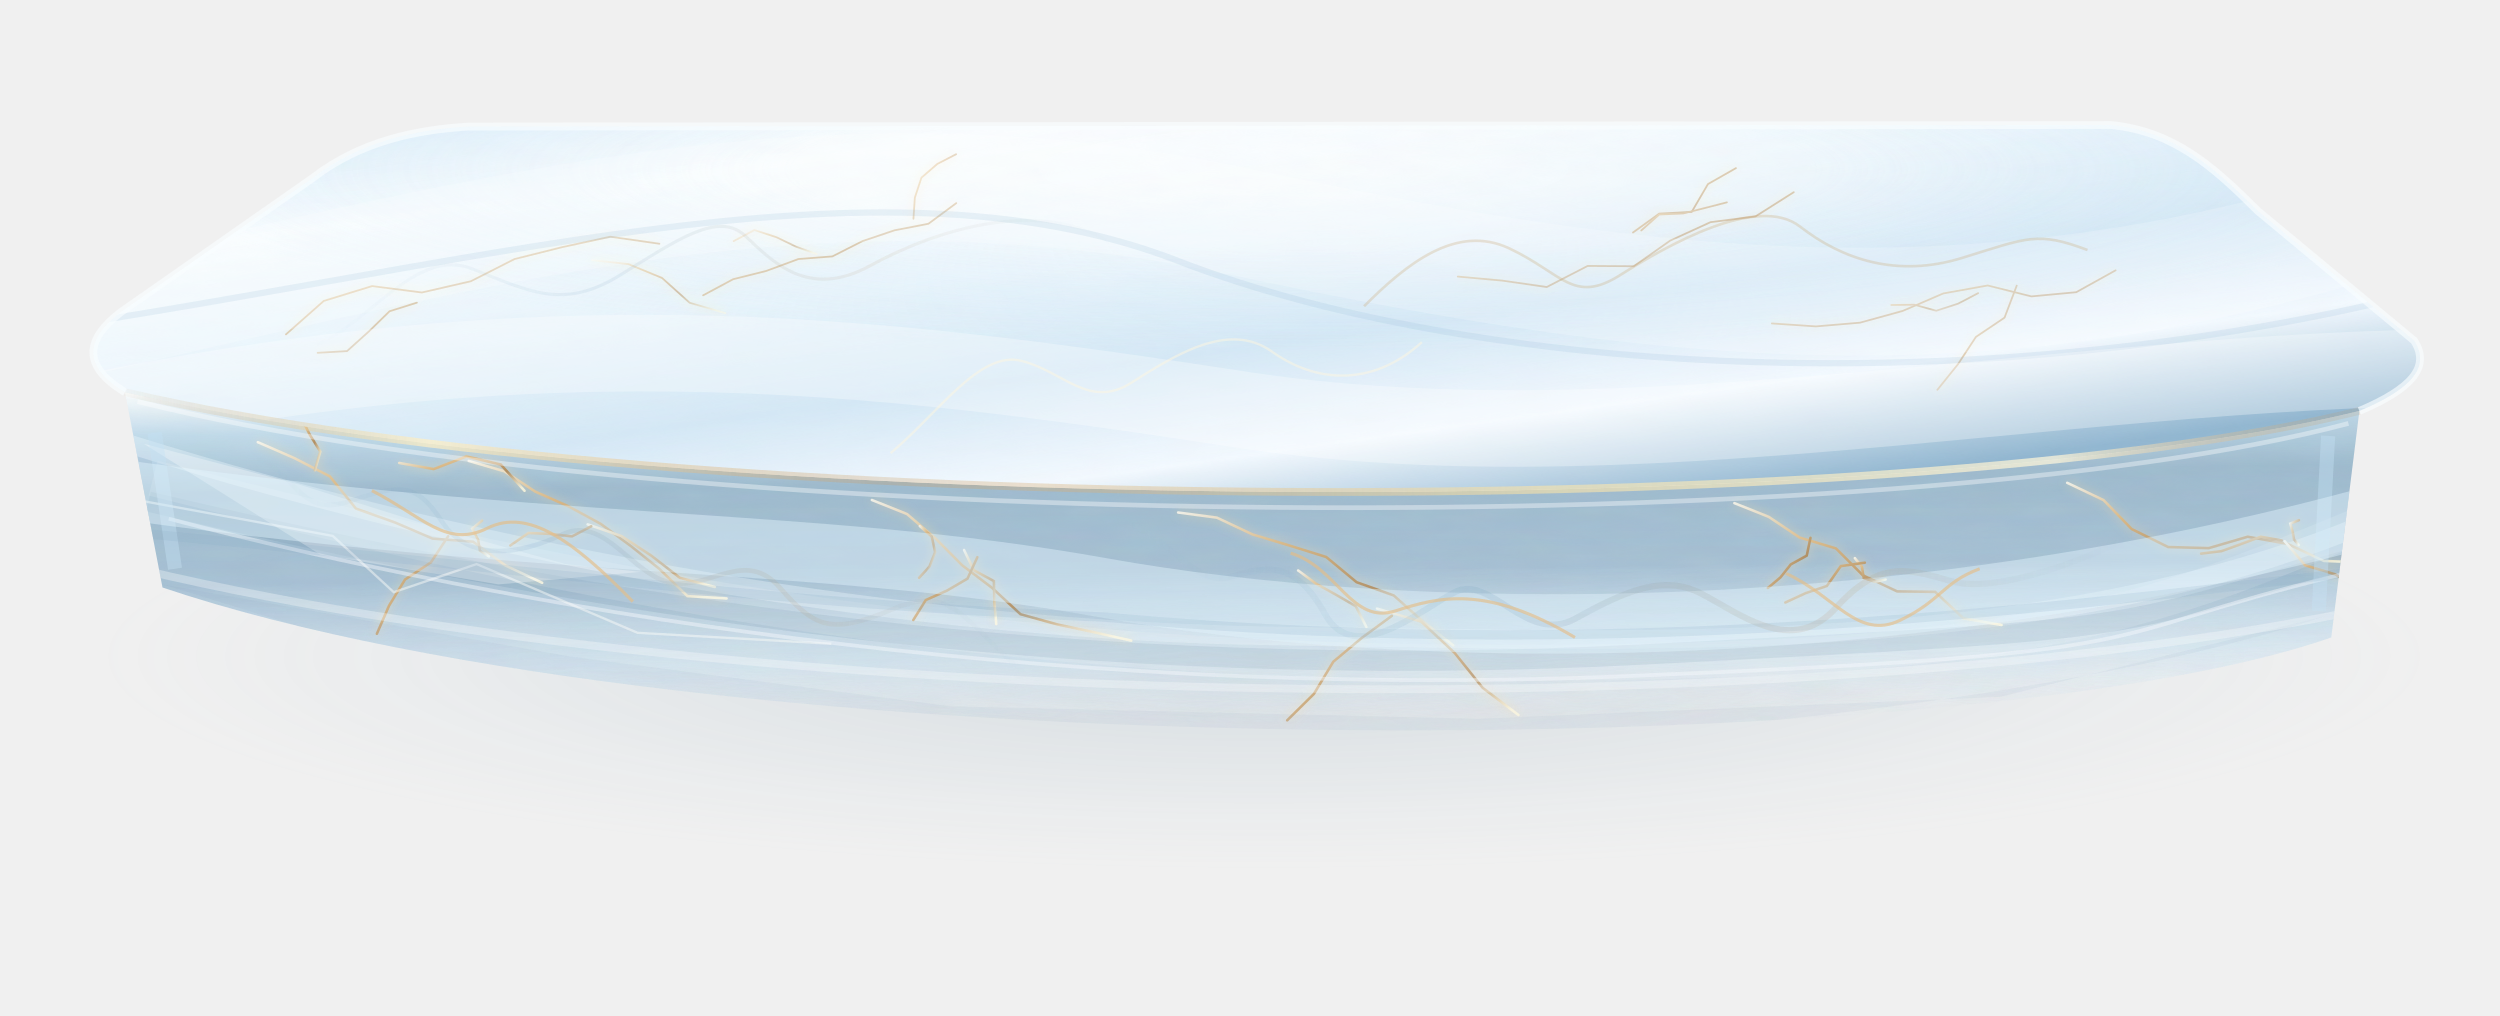
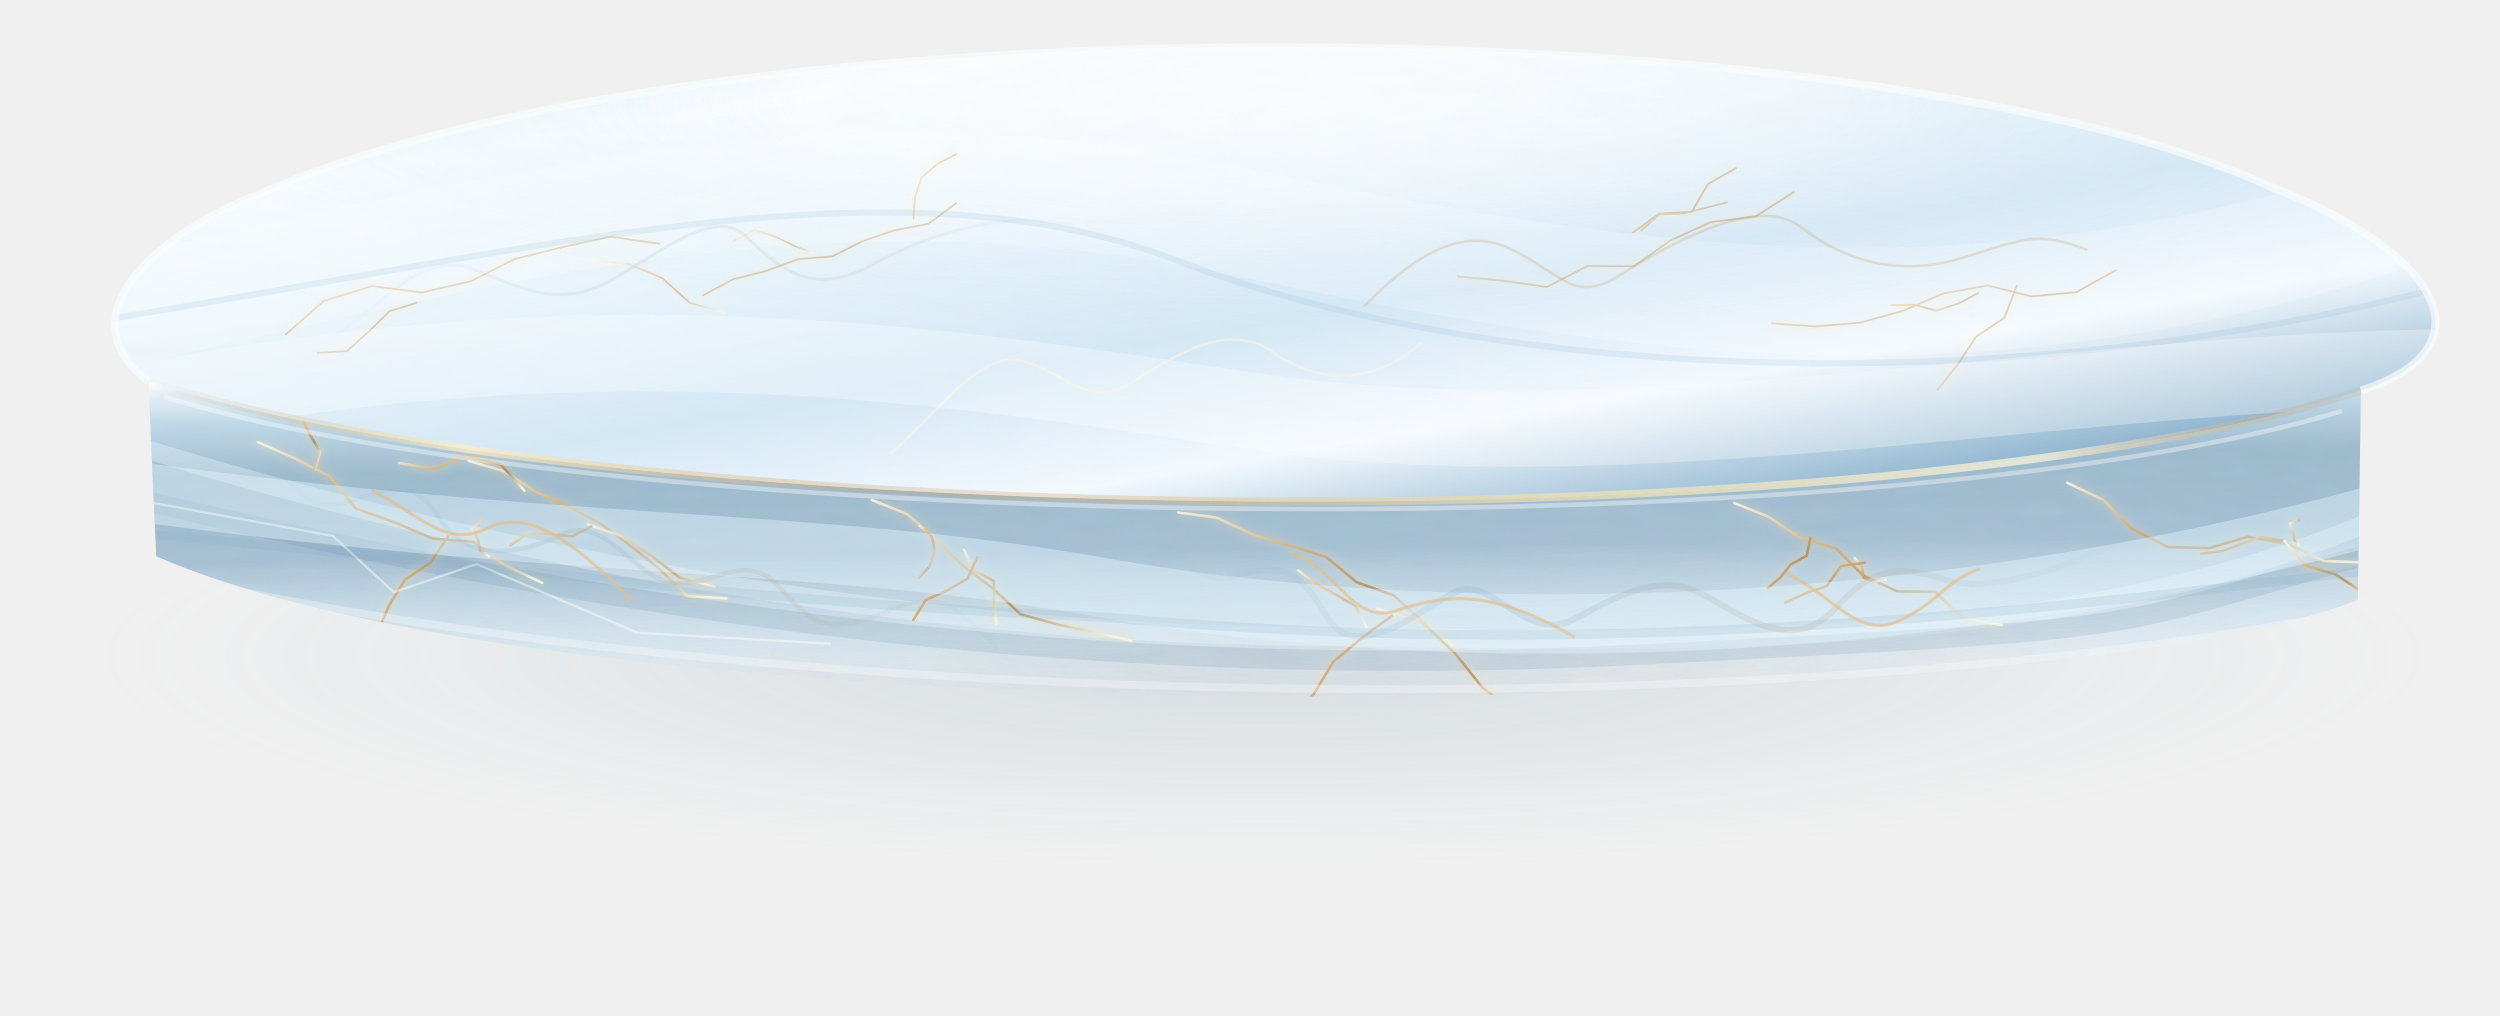
<svg xmlns="http://www.w3.org/2000/svg" viewBox="0 0 1600 650" width="1600" height="650" role="presentation" aria-hidden="true">
  <defs>
    <linearGradient id="sdStoneTop" x1=".05" y1=".04" x2=".82" y2=".91">
      <stop offset="0" stop-color="#dceefa" />
      <stop offset=".18" stop-color="#f9fdff" />
      <stop offset=".42" stop-color="#e9f5fc" />
      <stop offset=".62" stop-color="#d5e8f6" />
      <stop offset=".81" stop-color="#f4faff" />
      <stop offset="1" stop-color="#91b6d0" />
    </linearGradient>
    <radialGradient id="sdStoneLight" cx=".52" cy=".12" rx=".61" ry=".9">
      <stop offset="0" stop-color="#fff" stop-opacity=".95" />
      <stop offset=".43" stop-color="#fff" stop-opacity=".46" />
      <stop offset="1" stop-color="#c7e4f6" stop-opacity="0" />
    </radialGradient>
    <linearGradient id="sdMarbleRim" x1="0" y1="0" x2=".09" y2="1">
      <stop offset="0" stop-color="#ffffff" />
      <stop offset=".13" stop-color="#c0dae9" />
      <stop offset=".30" stop-color="#9cb9cc" />
      <stop offset=".57" stop-color="#a2bdd1" />
      <stop offset=".83" stop-color="#c8e1f0" stop-opacity=".60" />
      <stop offset="1" stop-color="#dcecf8" stop-opacity="0" />
    </linearGradient>
    <linearGradient id="sdGildedEdge" x1="0" y1="0" x2="1" y2="0">
      <stop offset="0" stop-color="#c29c66" stop-opacity=".02" />
      <stop offset=".14" stop-color="#fff0c5" stop-opacity=".83" />
      <stop offset=".34" stop-color="#cc995d" stop-opacity=".31" />
      <stop offset=".63" stop-color="#fee5a6" stop-opacity=".67" />
      <stop offset=".86" stop-color="#fff7db" stop-opacity=".84" />
      <stop offset="1" stop-color="#bf9059" stop-opacity=".15" />
    </linearGradient>
    <linearGradient id="sdFadeLower" x1="0" y1="0" x2="0" y2="1">
      <stop offset=".0" stop-color="white" />
      <stop offset=".49" stop-color="white" />
      <stop offset=".7" stop-color="white" stop-opacity=".89" />
      <stop offset="1" stop-color="white" stop-opacity="0" />
    </linearGradient>
    <linearGradient id="sdSideVein" x1="0" y1="0" x2="1" y2="0">
      <stop offset="0" stop-color="#6d9dbe" stop-opacity="0" />
      <stop offset=".36" stop-color="#6f99ba" stop-opacity=".31" />
      <stop offset=".71" stop-color="#b79569" stop-opacity=".31" />
      <stop offset="1" stop-color="#7ca9c8" stop-opacity=".02" />
    </linearGradient>
    <radialGradient id="sdUnderShadow">
      <stop offset="0" stop-color="#3a6785" stop-opacity=".15" />
      <stop offset=".65" stop-color="#5a88a4" stop-opacity=".055" />
      <stop offset="1" stop-color="#9fc3db" stop-opacity="0" />
    </radialGradient>
    <mask id="sdShelfFade">
      <rect x="0" y="0" width="1600" height="650" fill="url(#sdFadeLower)" />
    </mask>
    <clipPath id="sdMarbleFace">
-       <path d="M80 251 C430 333 1220 335 1510 263 L1492 408 C1254 491 451 493 104 376Z" />
+       <path d="M95 244 C395 341 1207 350 1511 250 L1509 384 C1316 461 385 481 100 356Z" />
    </clipPath>
    <clipPath id="sdMarbleDeck">
-       <path d="M80 251 C52 234 55 217 77 200 L200 114 C231 90 267 83 300 81 L1351 80 C1391 84 1416 106 1445 135 L1545 218 C1556 235 1543 249 1510 263 C1220 335 430 333 80 251Z" />
+       <path d="M95 244 C42 204 96 152 164 125 C458 -5 1199 4 1452 119 C1568 164 1592 224 1511 250 C1207 350 395 341 95 244Z" />
    </clipPath>
    <filter id="sdStoneMineralV16" x="-8%" y="-10%" width="116%" height="120%">
      <feTurbulence type="fractalNoise" baseFrequency=".028 .10" numOctaves="4" seed="17" stitchTiles="stitch" />
      <feColorMatrix type="matrix" values=".38 0 0 0 .33  0 .42 0 0 .42  0 0 .47 0 .49  0 0 0 .48 0" />
    </filter>
    <linearGradient id="sdMicroGoldV16" x1="0" y1="0" x2="1" y2=".9">
      <stop stop-color="#fff9eb" />
      <stop offset=".32" stop-color="#e1b679" />
      <stop offset=".69" stop-color="#ad8049" />
      <stop offset="1" stop-color="#fff9de" />
    </linearGradient>
    <filter id="sdGoldBloomV16">
      <feGaussianBlur stdDeviation="3" />
    </filter>
  </defs>
  <ellipse cx="809" cy="420" rx="754" ry="137" fill="url(#sdUnderShadow)" />
  <g mask="url(#sdShelfFade)">
-     <path d="M80 251 C430 333 1220 335 1510 263 L1492 408 C1254 491 451 493 104 376Z" fill="url(#sdMarbleRim)" />
+     <path d="M95 244 C395 341 1207 350 1511 250 L1509 384 C1316 461 385 481 100 356Z" fill="url(#sdMarbleRim)" />
    <g clip-path="url(#sdMarbleFace)" pointer-events="none">
      <rect x="65" y="246" width="1475" height="244" filter="url(#sdStoneMineralV16)" opacity=".31" />
      <path d="M82 284 C316 357 584 404 817 407 S1314 423 1526 330" stroke="#eff9ff" stroke-width="12" opacity=".35" fill="none" />
      <path d="M95 321 C384 390 697 437 1049 419 S1337 404 1525 352" stroke="#416d8e" stroke-width="13" opacity=".14" fill="none" />
      <g fill="none" stroke="#ffe1a2" stroke-width="3.1" opacity=".36" filter="url(#sdGoldBloomV16)">
        <path d="M165.0 283.0 L188.4 293.2 L211.1 304.9 L227.8 325.5 L252.8 334.4 L276.8 344.7 L302.8 346.7 L323.6 362.0 L347.0 373.0" />
        <path d="M201.5 301.0 L205.0 289.0 L198.3 278.3 L192.7 267.2 L196.7 255.5" />
        <path d="M286.8 343.2 L275.8 359.9 L259.2 370.9 L249.0 387.6 L241.2 405.6" />
        <path d="M312.9 356.1 L307.1 352.3 L306.0 345.5 L302.2 338.3 L308.5 333.2" />
        <path d="M300.0 295.0 L322.7 301.6 L342.5 314.6 L363.9 324.1 L384.5 335.3 L403.5 349.3 L421.9 364.0 L439.9 381.5 L465.0 383.0" />
        <path d="M376.1 335.6 L397.7 343.1 L416.8 355.6 L435.1 369.8 L457.5 375.7" />
        <path d="M335.7 314.1 L320.5 297.3 L298.5 292.1 L277.6 300.2 L255.5 296.3" />
        <path d="M378.4 336.8 L366.1 343.3 L352.2 341.7 L338.2 341.1 L326.6 349.1" />
        <path d="M558.0 320.0 L580.5 329.0 L598.9 344.8 L615.8 361.8 L634.9 376.2 L653.1 393.1 L676.9 399.7 L700.5 404.7 L724.0 410.0" />
        <path d="M588.7 336.7 L596.3 343.4 L598.5 353.4 L594.9 362.5 L588.2 369.8" />
        <path d="M617.0 352.0 L623.3 365.0 L636.1 371.9 L636.4 385.7 L637.6 399.4" />
        <path d="M625.5 356.6 L619.2 370.3 L606.2 377.9 L592.5 384.0 L584.5 396.8" />
        <path d="M754.0 328.0 L778.8 331.3 L801.5 342.0 L825.1 349.1 L848.8 356.5 L868.2 372.6 L892.0 381.1 L910.5 397.6 L930.0 413.0" />
        <path d="M881.3 389.5 L909.5 397.8 L930.9 417.8 L948.9 440.2 L971.8 457.6" />
        <path d="M890.8 394.1 L871.6 408.2 L853.3 423.5 L840.9 444.1 L823.8 461.0" />
        <path d="M830.8 365.1 L842.3 373.6 L854.8 380.5 L867.7 388.0 L874.5 401.3" />
        <path d="M1110.0 322.0 L1132.0 330.8 L1151.7 344.0 L1175.0 351.0 L1192.2 368.2 L1214.2 378.5 L1238.5 378.8 L1256.6 395.8 L1281.0 400.0" />
        <path d="M1187.1 357.2 L1191.6 362.7 L1192.8 369.9 L1199.7 372.3 L1206.8 370.9" />
        <path d="M1193.5 360.1 L1178.1 362.3 L1169.2 375.0 L1155.6 379.6 L1142.6 385.6" />
        <path d="M1158.7 344.2 L1156.3 355.6 L1146.1 361.2 L1139.5 369.5 L1131.4 376.3" />
        <path d="M1323.0 309.0 L1346.3 320.1 L1364.3 338.6 L1387.6 350.1 L1413.6 350.8 L1438.5 343.5 L1464.0 348.1 L1487.3 359.0 L1513.0 360.0" />
        <path d="M1460.3 345.9 L1446.9 343.5 L1434.2 348.2 L1421.8 352.7 L1408.7 354.3" />
        <path d="M1462.2 346.4 L1475.3 361.8 L1494.6 367.6 L1511.5 378.6 L1531.6 379.4" />
        <path d="M1471.2 348.8 L1468.2 345.3 L1467.4 340.8 L1465.8 335.1 L1471.3 332.9" />
      </g>
      <g fill="none" stroke="url(#sdMicroGoldV16)" stroke-linecap="round" stroke-width="1.65" opacity=".81">
        <path d="M165.0 283.0 L188.4 293.2 L211.1 304.9 L227.8 325.5 L252.8 334.4 L276.8 344.7 L302.8 346.7 L323.6 362.0 L347.0 373.0" />
        <path d="M201.5 301.0 L205.0 289.0 L198.3 278.3 L192.7 267.2 L196.7 255.5" />
        <path d="M286.8 343.2 L275.8 359.9 L259.2 370.9 L249.0 387.6 L241.2 405.6" />
        <path d="M312.9 356.1 L307.1 352.3 L306.0 345.5 L302.2 338.3 L308.5 333.2" />
        <path d="M300.0 295.0 L322.7 301.6 L342.5 314.6 L363.9 324.1 L384.5 335.3 L403.5 349.3 L421.9 364.0 L439.9 381.5 L465.0 383.0" />
        <path d="M376.1 335.6 L397.7 343.1 L416.8 355.6 L435.1 369.8 L457.5 375.7" />
        <path d="M335.7 314.1 L320.5 297.3 L298.5 292.1 L277.6 300.2 L255.5 296.3" />
        <path d="M378.4 336.8 L366.1 343.3 L352.2 341.7 L338.2 341.1 L326.6 349.1" />
        <path d="M558.0 320.0 L580.5 329.0 L598.9 344.8 L615.8 361.8 L634.9 376.2 L653.1 393.1 L676.9 399.7 L700.5 404.7 L724.0 410.0" />
        <path d="M588.7 336.7 L596.3 343.4 L598.5 353.4 L594.9 362.5 L588.2 369.8" />
        <path d="M617.0 352.0 L623.3 365.0 L636.1 371.9 L636.4 385.7 L637.6 399.4" />
        <path d="M625.5 356.6 L619.2 370.3 L606.2 377.9 L592.5 384.0 L584.5 396.8" />
        <path d="M754.0 328.0 L778.8 331.3 L801.5 342.0 L825.1 349.1 L848.8 356.5 L868.2 372.6 L892.0 381.1 L910.5 397.6 L930.0 413.0" />
        <path d="M881.3 389.5 L909.5 397.8 L930.9 417.8 L948.9 440.2 L971.8 457.6" />
        <path d="M890.8 394.1 L871.6 408.2 L853.3 423.5 L840.9 444.1 L823.8 461.0" />
        <path d="M830.8 365.1 L842.3 373.6 L854.8 380.5 L867.7 388.0 L874.5 401.3" />
        <path d="M1110.0 322.0 L1132.0 330.8 L1151.7 344.0 L1175.0 351.0 L1192.2 368.2 L1214.2 378.5 L1238.5 378.8 L1256.6 395.8 L1281.0 400.0" />
        <path d="M1187.1 357.2 L1191.6 362.7 L1192.8 369.9 L1199.7 372.3 L1206.8 370.9" />
        <path d="M1193.5 360.1 L1178.1 362.3 L1169.2 375.0 L1155.6 379.6 L1142.6 385.6" />
        <path d="M1158.7 344.2 L1156.3 355.6 L1146.1 361.2 L1139.5 369.5 L1131.4 376.3" />
        <path d="M1323.0 309.0 L1346.3 320.1 L1364.3 338.6 L1387.6 350.1 L1413.6 350.8 L1438.5 343.5 L1464.0 348.1 L1487.3 359.0 L1513.0 360.0" />
        <path d="M1460.3 345.9 L1446.9 343.5 L1434.2 348.2 L1421.8 352.7 L1408.7 354.3" />
        <path d="M1462.2 346.4 L1475.3 361.8 L1494.6 367.6 L1511.5 378.6 L1531.6 379.4" />
        <path d="M1471.2 348.8 L1468.2 345.3 L1467.4 340.8 L1465.8 335.1 L1471.3 332.9" />
      </g>
      <path d="M-5 303 L213 343 L252 379 L305 361 L408 405 L532 412" fill="none" stroke="#fffefa" stroke-width="1.5" opacity=".47" />
    </g>
-     <g clip-path="url(#sdMarbleFace)" pointer-events="none">
-       <path d="M92 284 L191 310 L290 341 L362 361 L410 366 L319 374 L205 355 Z" fill="#fff" opacity=".30" />
-       <path d="M104 374 L364 420 L608 452 L946 460 L1280 446 L1489 394 C1270 467 805 503 415 470 Z" fill="#688cab" opacity=".075" />
-       <path d="M98 306 C307 359 577 422 937 424 S1370 394 1513 335" fill="none" stroke="#ffffff" stroke-width="23" opacity=".14" />
-       <path d="M108 332 C318 387 663 448 1034 433 S1328 409 1497 368" fill="none" stroke="#f9fbff" stroke-width="2.4" opacity=".45" />
-       <path d="M99 277 L112 364 M1490 279 L1484 391" stroke="#c4e1f4" stroke-width="9" opacity=".42" fill="none" />
-     </g>
    <g clip-path="url(#sdMarbleFace)" fill="none">
      <path d="M27 306 C345 354 516 342 705 376 S1232 420 1577 313" stroke="#e3f6ff" stroke-width="38" opacity=".43" />
      <path d="M1 333 C375 367 483 386 708 395 C1059 427 1358 384 1588 356" stroke="#84a8c5" stroke-width="6" opacity=".19" />
      <path d="M161 293 C188 298 190 332 223 321 S266 308 283 334 S333 355 360 342 S405 369 430 373 S477 351 499 376 S531 407 571 390 S616 398 655 430" stroke="url(#sdSideVein)" stroke-width="3" opacity=".47" />
      <path d="M722 335 C749 344 764 376 788 369 S829 359 848 393 S908 391 931 379 S977 413 1008 396 S1064 367 1089 380 S1147 420 1175 389 S1221 364 1249 372 S1336 359 1369 340" stroke="url(#sdSideVein)" stroke-width="4" opacity=".53" />
      <path d="M238 314 C271 331 286 351 312 338 S367 346 405 385 M826 354 C856 363 865 400 893 391 S951 374 1008 408 M1143 367 C1174 381 1189 410 1216 397 S1243 373 1267 364" stroke="#e5bc82" stroke-width="2" opacity=".65" />
      <path d="M52 355 C449 460 1184 469 1548 382" stroke="#fff" stroke-width="5" opacity=".32" />
    </g>
-     <path d="M80 251 C52 234 55 217 77 200 L200 114 C231 90 267 83 300 81 L1351 80 C1391 84 1416 106 1445 135 L1545 218 C1556 235 1543 249 1510 263 C1220 335 430 333 80 251Z" fill="url(#sdStoneTop)" />
-     <path d="M80 251 C52 234 55 217 77 200 L200 114 C231 90 267 83 300 81 L1351 80 C1391 84 1416 106 1445 135 L1545 218 C1556 235 1543 249 1510 263 C1220 335 430 333 80 251Z" fill="url(#sdStoneLight)" opacity=".72" />
+     <path d="M95 244 C42 204 96 152 164 125 C458 -5 1199 4 1452 119 C1568 164 1592 224 1511 250 C1207 350 395 341 95 244Z" fill="url(#sdStoneTop)" />
+     <path d="M95 244 C42 204 96 152 164 125 C458 -5 1199 4 1452 119 C1568 164 1592 224 1511 250 C1207 350 395 341 95 244Z" fill="url(#sdStoneLight)" opacity=".72" />
    <g clip-path="url(#sdMarbleDeck)" pointer-events="none">
      <rect x="70" y="25" width="1470" height="315" filter="url(#sdStoneMineralV16)" opacity=".13" />
      <g fill="none" stroke="#ffecbc" stroke-width="4" opacity=".20" filter="url(#sdGoldBloomV16)">
        <path d="M183.0 214.0 L207.2 192.6 L238.1 183.1 L270.0 187.2 L301.3 180.0 L329.3 165.8 L359.7 158.2 L390.6 151.5 L422.0 156.0" />
        <path d="M378.9 166.5 L402.1 169.0 L423.7 177.9 L441.4 193.8 L464.2 200.4" />
        <path d="M266.8 193.7 L249.3 199.2 L236.2 212.0 L222.1 224.7 L203.3 225.8" />
        <path d="M450.0 189.0 L469.2 178.7 L490.4 173.4 L510.9 165.8 L532.7 164.1 L552.0 154.3 L572.5 147.4 L594.2 143.2 L612.0 130.0" />
        <path d="M522.6 162.6 L509.5 157.9 L497.1 151.9 L482.8 147.2 L469.5 154.3" />
        <path d="M584.6 140.0 L585.5 126.5 L589.7 113.7 L599.9 104.9 L611.9 98.7" />
        <path d="M933.0 177.0 L961.5 179.6 L989.9 183.7 L1016.1 170.2 L1045.6 170.4 L1068.9 154.0 L1094.7 142.2 L1123.5 138.5 L1148.0 123.0" />
        <path d="M1045.1 148.8 L1061.9 136.7 L1082.7 135.6 L1093.1 117.8 L1111.0 107.6" />
        <path d="M1050.4 147.5 L1061.9 137.3 L1077.2 136.6 L1091.2 133.1 L1105.2 129.5" />
        <path d="M1134.0 207.0 L1162.2 208.9 L1190.4 206.5 L1217.7 199.0 L1243.7 187.8 L1272.1 182.7 L1300.1 189.7 L1328.8 187.0 L1354.0 173.0" />
        <path d="M1290.7 182.8 L1282.9 203.3 L1264.6 215.6 L1253.1 233.1 L1239.9 249.5" />
        <path d="M1210.4 195.2 L1225.1 195.0 L1239.2 198.9 L1253.1 194.4 L1266.0 187.6" />
      </g>
      <g fill="none" stroke="url(#sdMicroGoldV16)" stroke-width="1.15" stroke-linejoin="round" stroke-linecap="round" opacity=".43">
        <path d="M183.0 214.0 L207.2 192.6 L238.1 183.1 L270.0 187.2 L301.3 180.0 L329.3 165.8 L359.7 158.2 L390.6 151.5 L422.0 156.0" />
        <path d="M378.9 166.5 L402.1 169.0 L423.7 177.9 L441.4 193.8 L464.2 200.4" />
        <path d="M266.8 193.7 L249.3 199.2 L236.2 212.0 L222.1 224.7 L203.3 225.8" />
        <path d="M450.0 189.0 L469.2 178.7 L490.4 173.4 L510.9 165.8 L532.7 164.1 L552.0 154.3 L572.5 147.4 L594.2 143.2 L612.0 130.0" />
        <path d="M522.6 162.6 L509.5 157.9 L497.1 151.9 L482.8 147.2 L469.5 154.3" />
        <path d="M584.6 140.0 L585.5 126.5 L589.7 113.7 L599.9 104.9 L611.9 98.7" />
        <path d="M933.0 177.0 L961.5 179.6 L989.9 183.7 L1016.1 170.2 L1045.6 170.4 L1068.9 154.0 L1094.7 142.2 L1123.5 138.5 L1148.0 123.0" />
        <path d="M1045.1 148.8 L1061.9 136.7 L1082.7 135.6 L1093.1 117.8 L1111.0 107.6" />
        <path d="M1050.4 147.5 L1061.9 137.3 L1077.2 136.6 L1091.2 133.1 L1105.2 129.5" />
        <path d="M1134.0 207.0 L1162.2 208.9 L1190.4 206.5 L1217.7 199.0 L1243.7 187.8 L1272.1 182.7 L1300.1 189.7 L1328.8 187.0 L1354.0 173.0" />
        <path d="M1290.7 182.8 L1282.9 203.3 L1264.6 215.6 L1253.1 233.1 L1239.9 249.5" />
        <path d="M1210.4 195.2 L1225.1 195.0 L1239.2 198.9 L1253.1 194.4 L1266.0 187.6" />
      </g>
    </g>
    <g clip-path="url(#sdMarbleDeck)" fill="none">
      <path d="M-38 226 C278 158 505 81 794 142 S1311 228 1612 109" stroke="#fff" stroke-width="69" opacity=".19" />
      <path d="M-22 218 C302 173 558 91 754 167 S1301 263 1605 172" stroke="#74a4c6" stroke-width="4" opacity=".13" />
      <path d="M-15 280 C334 196 558 226 800 263 C1066 302 1366 226 1634 236" stroke="#fff" stroke-width="49" opacity=".30" />
      <path d="M200 222 C237 207 266 158 302 172 S360 199 397 176 S460 135 477 151 S517 192 557 170 S664 126 710 155" stroke="url(#sdSideVein)" stroke-width="2" opacity=".37" />
      <path d="M873 196 C900 169 932 143 966 159 S1007 195 1037 176 S1125 124 1152 145 S1214 178 1256 165 S1304 148 1336 160" stroke="#c7a46d" stroke-width="1.7" opacity=".27" />
      <path d="M570 290 C601 264 627 224 654 231 S697 262 724 245 S786 205 814 225 S878 248 910 219" stroke="#fef6df" stroke-width="1.5" opacity=".5" />
    </g>
-     <path d="M80 251 C430 333 1220 335 1510 263" fill="none" stroke="url(#sdGildedEdge)" stroke-width="5" opacity=".85" />
-     <path d="M88 257 C434 343 1216 347 1503 271" fill="none" stroke="#fff" stroke-width="3" opacity=".38" />
-     <path d="M80 251 C52 234 55 217 77 200 L200 114 C231 90 267 83 300 81 L1351 80 C1391 84 1416 106 1445 135 L1545 218 C1556 235 1543 249 1510 263" fill="none" stroke="#f9fdff" stroke-width="5" opacity=".65" />
+     <path d="M95 244 C395 341 1207 350 1511 250" fill="none" stroke="url(#sdGildedEdge)" stroke-width="5" opacity=".85" />
+     <path d="M105 254 C400 344 1208 352 1499 263" fill="none" stroke="#fff" stroke-width="3" opacity=".38" />
+     <path d="M95 244 C42 204 96 152 164 125 C458 -5 1199 4 1452 119 C1568 164 1592 224 1511 250" fill="none" stroke="#f9fdff" stroke-width="5" opacity=".65" />
  </g>
</svg>
